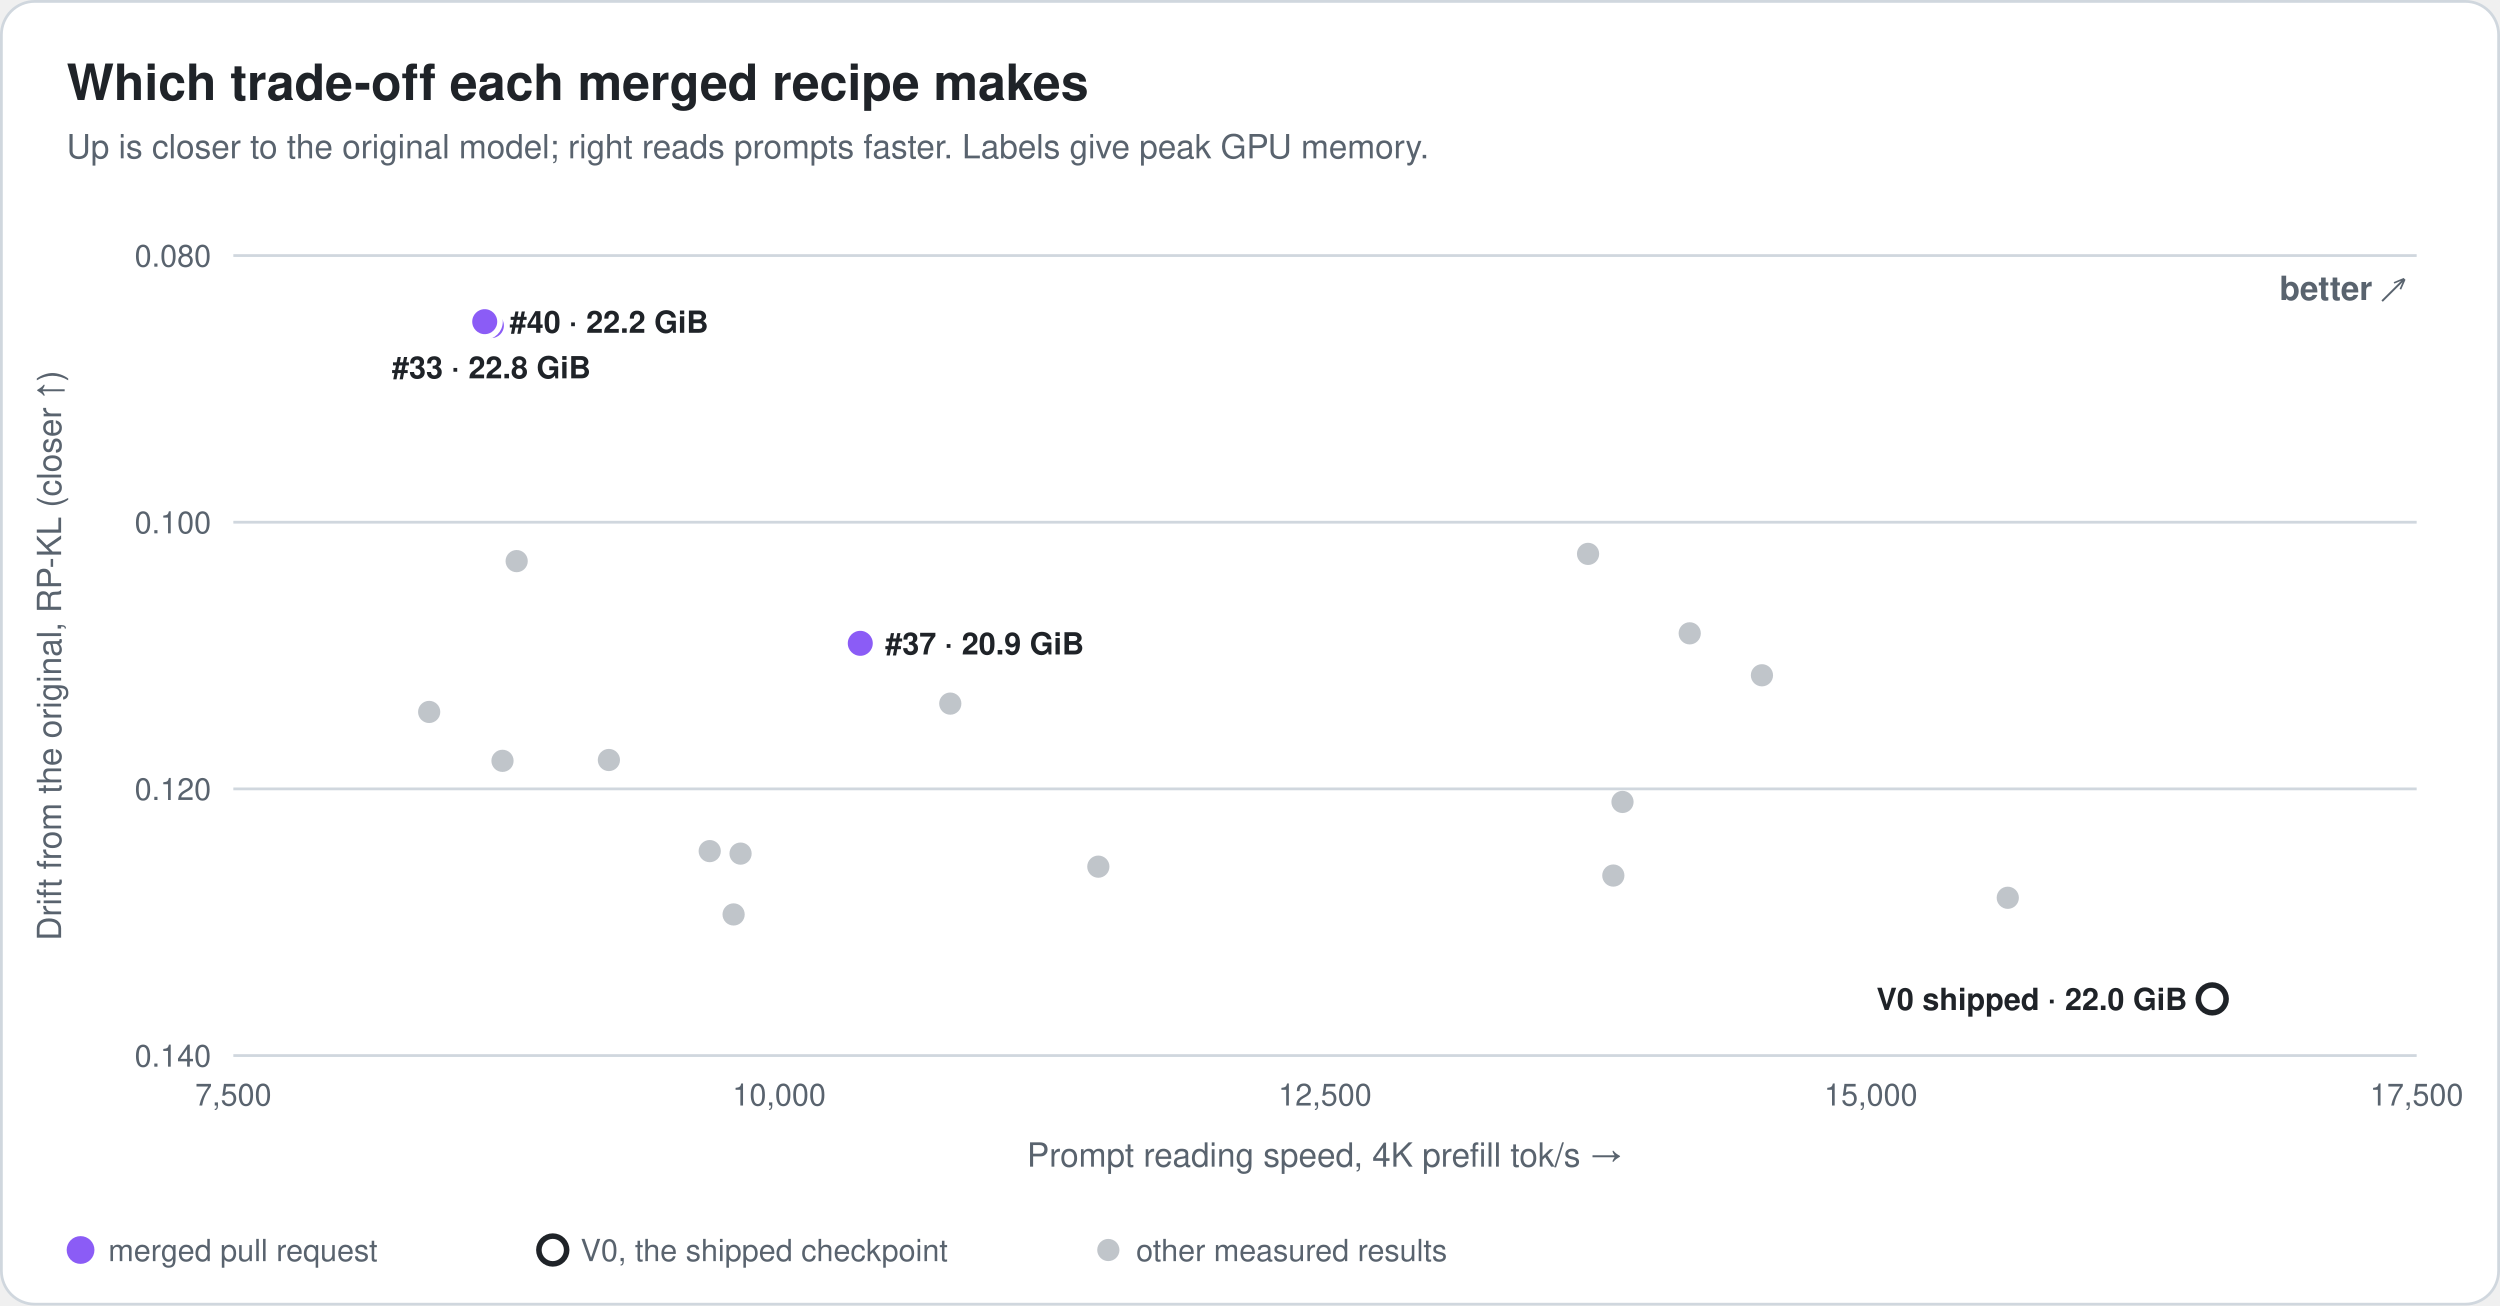
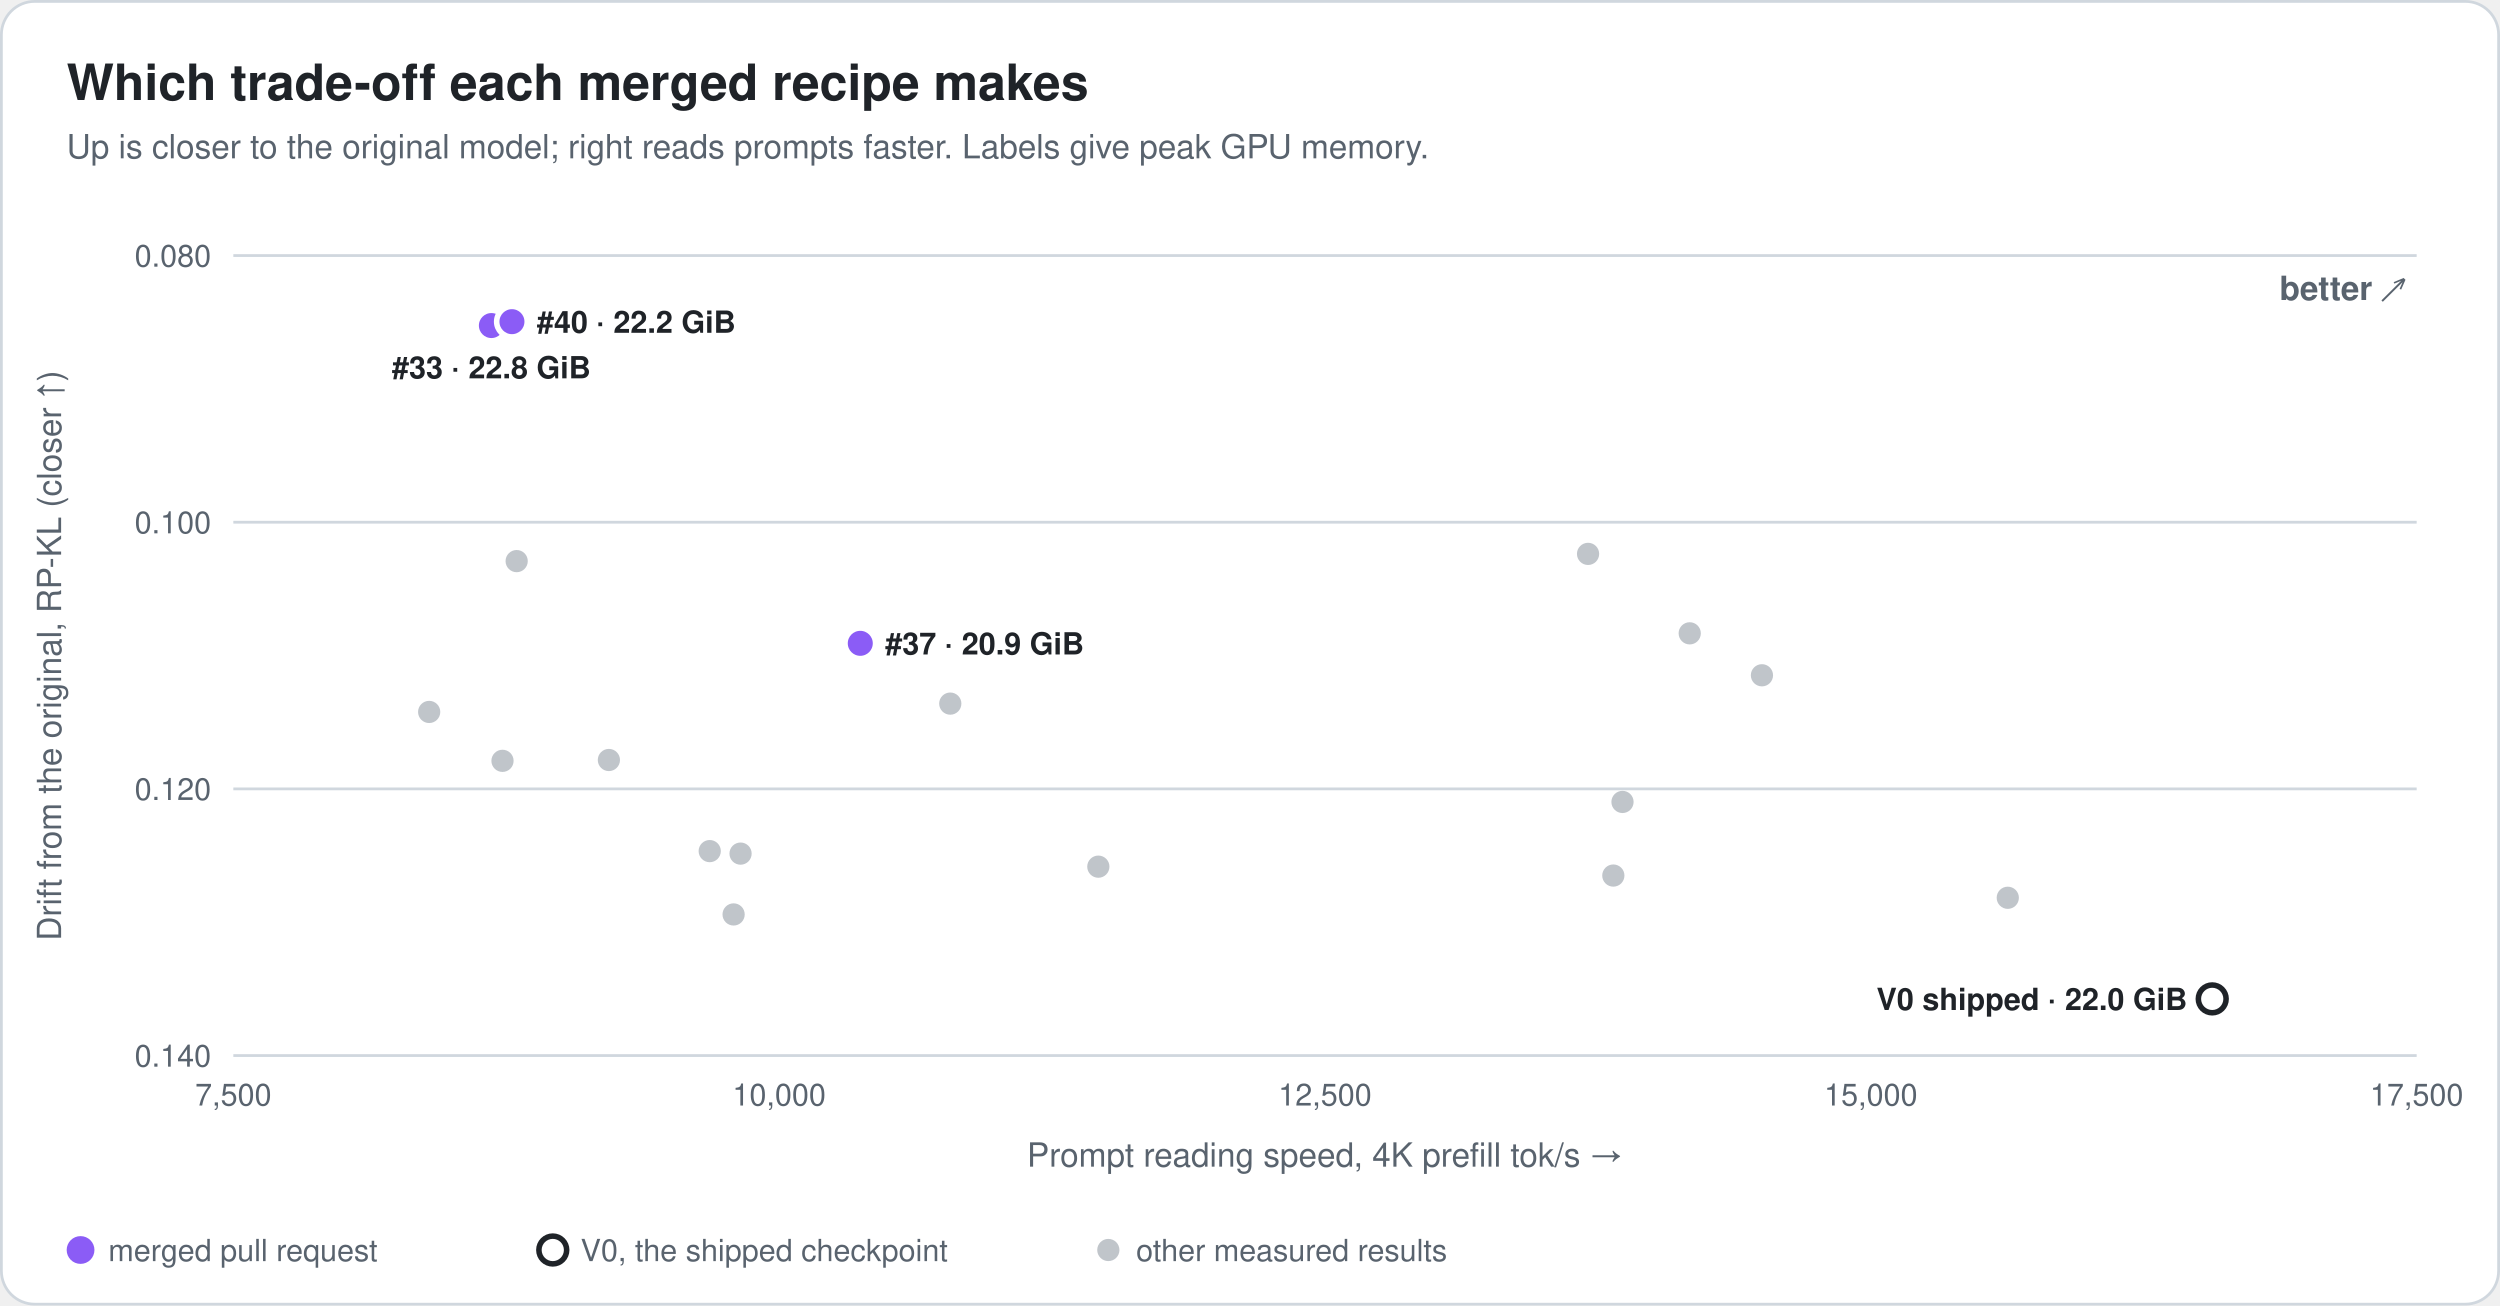
<svg xmlns="http://www.w3.org/2000/svg" width="900" height="470" viewBox="0 0 900 470" font-family="-apple-system,BlinkMacSystemFont,'Segoe UI',Helvetica,Arial,sans-serif" role="img" aria-label="Trade-offs of 3 merged recipes against the shipped checkpoint">
  <style>
.bg{fill:#ffffff;stroke:#d0d7de}.t{fill:#1f2328}.m{fill:#59636e}.rule{stroke:#d0d7de}.ring{stroke:#ffffff}
.acc{fill:#8b5cf6}.accl{stroke:#8b5cf6}.wash{fill:#8b5cf6;fill-opacity:.1}.gry{fill:#8c959f}.rej{fill:#d03b3b}.track{fill:#eaeef2}.tk{stroke:#1f2328}
@media (prefers-color-scheme: dark){
.bg{fill:#0d1117;stroke:#30363d}.t{fill:#e6edf3}.m{fill:#9198a1}.rule{stroke:#30363d}.ring{stroke:#0d1117}
.acc{fill:#9a75f8}.accl{stroke:#9a75f8}.wash{fill:#9a75f8;fill-opacity:.14}.gry{fill:#9198a1}.rej{fill:#e5534b}.track{fill:#21262d}.tk{stroke:#e6edf3}}
</style>
  <rect class="bg" x="0.5" y="0.5" width="899" height="469" rx="12" />
  <text x="24.0" y="36.0" class="t" font-size="18" font-weight="600" text-anchor="start">Which trade-off each merged recipe makes</text>
  <text x="24.0" y="57.0" class="m" font-size="12" font-weight="400" text-anchor="start">Up is closer to the original model; right reads prompts faster. Labels give peak GPU memory.</text>
  <line class="rule" x1="84" x2="870" y1="92.0" y2="92.0" stroke-width="1" />
  <text x="76.0" y="96.0" class="m" font-size="11" font-weight="400" text-anchor="end">0.080</text>
  <line class="rule" x1="84" x2="870" y1="188.0" y2="188.0" stroke-width="1" />
  <text x="76.0" y="192.0" class="m" font-size="11" font-weight="400" text-anchor="end">0.100</text>
  <line class="rule" x1="84" x2="870" y1="284.0" y2="284.0" stroke-width="1" />
  <text x="76.0" y="288.0" class="m" font-size="11" font-weight="400" text-anchor="end">0.120</text>
  <line class="rule" x1="84" x2="870" y1="380.0" y2="380.0" stroke-width="1" />
  <text x="76.0" y="384.0" class="m" font-size="11" font-weight="400" text-anchor="end">0.140</text>
  <text x="84.0" y="398.0" class="m" font-size="11" font-weight="400" text-anchor="middle">7,500</text>
  <text x="280.5" y="398.0" class="m" font-size="11" font-weight="400" text-anchor="middle">10,000</text>
  <text x="477.0" y="398.0" class="m" font-size="11" font-weight="400" text-anchor="middle">12,500</text>
  <text x="673.5" y="398.0" class="m" font-size="11" font-weight="400" text-anchor="middle">15,000</text>
  <text x="870.0" y="398.0" class="m" font-size="11" font-weight="400" text-anchor="middle">17,500</text>
  <text x="477.0" y="420.0" class="m" font-size="12" font-weight="400" text-anchor="middle">Prompt reading speed, 4K prefill tok/s →</text>
  <text x="22" y="236.0" class="m" font-size="12" text-anchor="middle" transform="rotate(-90 22 236.0)">Drift from the original, RP-KL (closer ↑)</text>
  <text x="866.0" y="108.0" class="m" font-size="12" font-weight="600" text-anchor="end">better ↗</text>
  <circle class="gry" cx="154.5" cy="256.3" r="4" opacity=".55" />
  <circle class="gry" cx="571.7" cy="199.4" r="4" opacity=".55" />
  <circle class="gry" cx="580.8" cy="315.2" r="4" opacity=".55" />
  <circle class="gry" cx="722.8" cy="323.2" r="4" opacity=".55" />
  <circle class="gry" cx="264.1" cy="329.2" r="4" opacity=".55" />
  <circle class="gry" cx="255.5" cy="306.4" r="4" opacity=".55" />
  <circle class="gry" cx="180.9" cy="273.9" r="4" opacity=".55" />
  <circle class="gry" cx="342.1" cy="253.3" r="4" opacity=".55" />
  <circle class="gry" cx="608.3" cy="228.0" r="4" opacity=".55" />
  <circle class="gry" cx="395.4" cy="312.0" r="4" opacity=".55" />
  <circle class="gry" cx="186.0" cy="202.0" r="4" opacity=".55" />
  <circle class="gry" cx="584.1" cy="288.7" r="4" opacity=".55" />
  <circle class="gry" cx="634.3" cy="243.1" r="4" opacity=".55" />
  <circle class="gry" cx="219.2" cy="273.6" r="4" opacity=".55" />
  <circle class="gry" cx="266.6" cy="307.3" r="4" opacity=".55" />
  <circle class="tk" cx="796.4" cy="359.6" r="5" fill="none" stroke-width="2" />
  <circle class="acc ring" cx="309.7" cy="231.6" r="5.5" stroke-width="2" />
  <circle class="acc ring" cx="176.9" cy="117.2" r="5.5" stroke-width="2" />
-   <circle class="acc ring" cx="174.5" cy="115.8" r="5.5" stroke-width="2" />
+   <circle class="acc ring" cx="184.3" cy="115.8" r="5.5" stroke-width="2" />
  <text x="787.4" y="363.6" class="t" font-size="11" font-weight="600" text-anchor="end">V0 shipped · 22.0 GiB</text>
-   <text x="183.5" y="119.8" class="t" font-size="11" font-weight="600" text-anchor="start">#40 · 22.2 GiB</text>
+   <text x="193.3" y="119.8" class="t" font-size="11" font-weight="600" text-anchor="start">#40 · 22.2 GiB</text>
  <text x="176.9" y="136.2" class="t" font-size="11" font-weight="600" text-anchor="middle">#33 · 22.8 GiB</text>
  <text x="318.7" y="235.6" class="t" font-size="11" font-weight="600" text-anchor="start">#37 · 20.9 GiB</text>
  <circle class="acc" cx="29" cy="450" r="5" />
  <text x="39.0" y="454.0" class="m" font-size="11" font-weight="400" text-anchor="start">merged pull request</text>
  <circle class="tk" cx="199" cy="450" r="5" fill="none" stroke-width="2" />
  <text x="209.0" y="454.0" class="m" font-size="11" font-weight="400" text-anchor="start">V0, the shipped checkpoint</text>
  <circle class="gry" cx="399" cy="450" r="4" opacity=".55" />
  <text x="409.0" y="454.0" class="m" font-size="11" font-weight="400" text-anchor="start">other measured results</text>
</svg>
